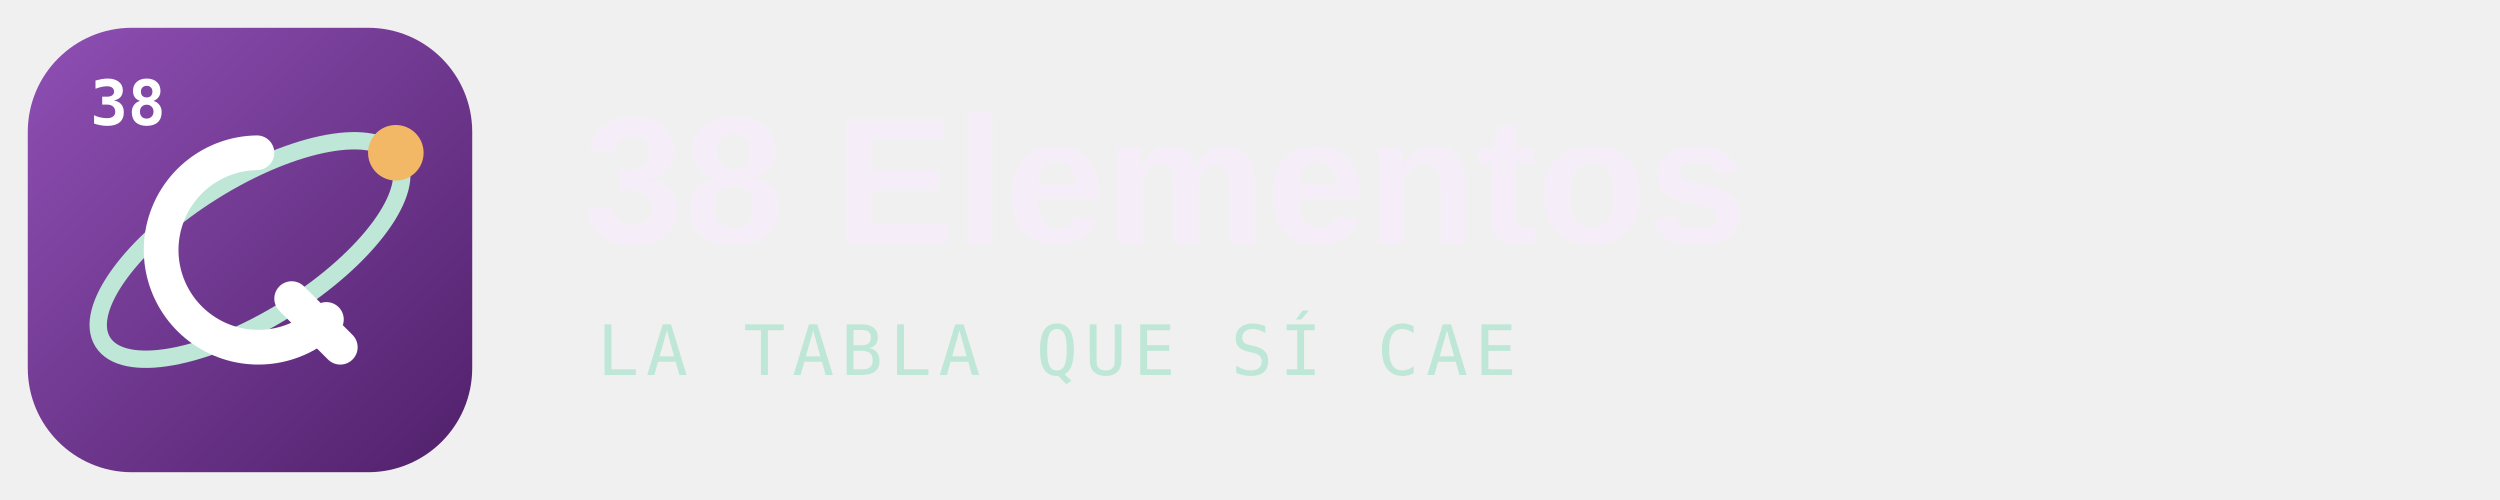
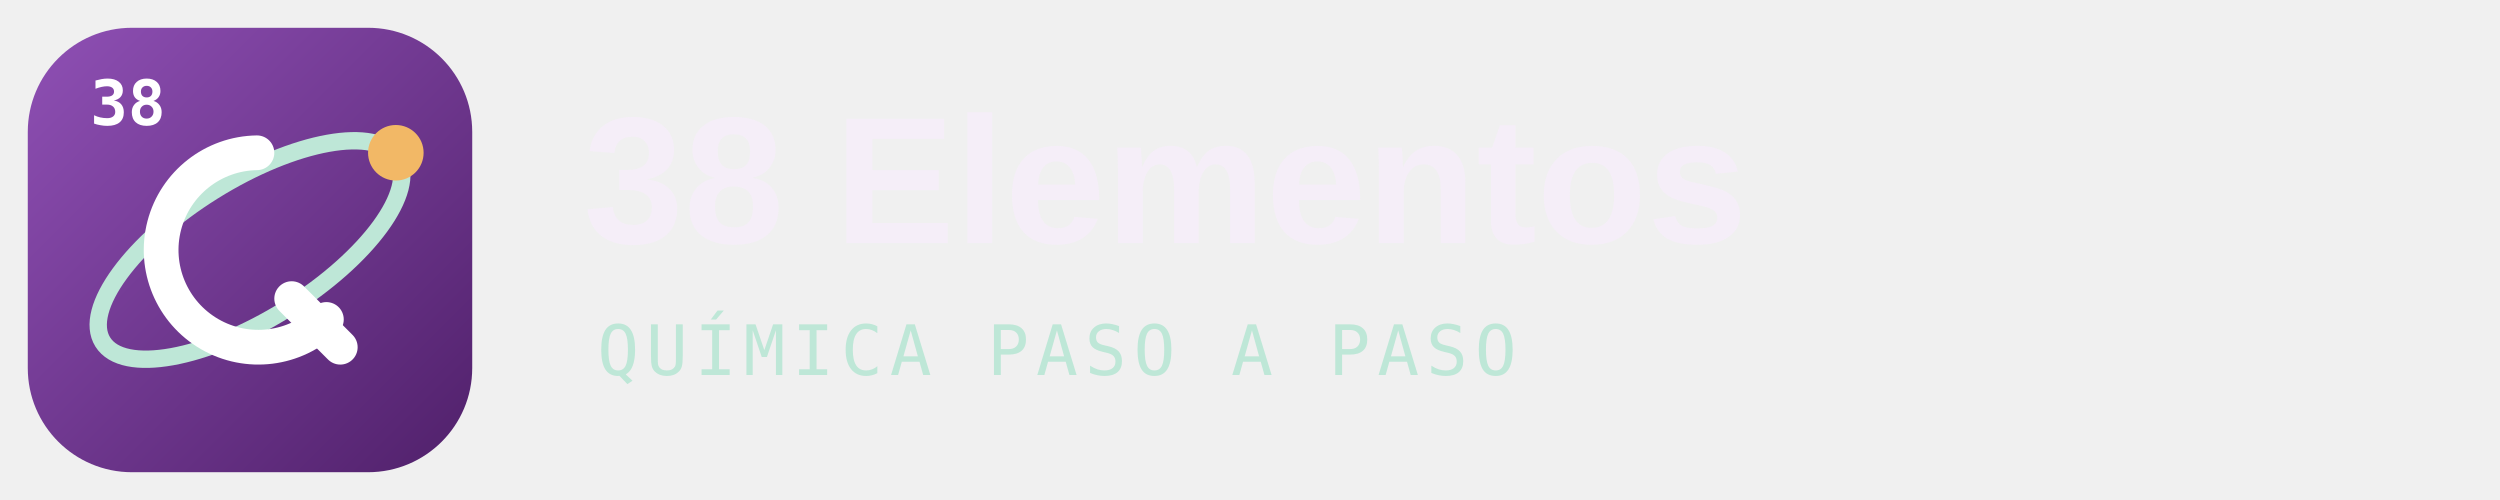
<svg xmlns="http://www.w3.org/2000/svg" viewBox="0 0 360 72" role="img" aria-labelledby="title desc">
  <defs>
    <linearGradient id="mark" x1="8" y1="8" x2="64" y2="64" gradientUnits="userSpaceOnUse">
      <stop stop-color="#8B4DB0" />
      <stop offset="1" stop-color="#54236F" />
    </linearGradient>
  </defs>
  <rect x="4" y="4" width="64" height="64" rx="15" fill="url(#mark)" />
  <ellipse cx="36" cy="36" rx="25" ry="10" fill="none" stroke="#BEE7D7" stroke-width="2.5" transform="rotate(-32 36 36)" />
  <circle cx="57" cy="22" r="4" fill="#F2B866" />
  <path d="M37 22a14 14 0 1 0 10 24" fill="none" stroke="#fff" stroke-width="5" stroke-linecap="round" />
  <path d="M42 43l7 7" stroke="#fff" stroke-width="5" stroke-linecap="round" />
  <text x="13" y="18" fill="#fff" font-family="IBM Plex Mono, monospace" font-size="9" font-weight="700">38</text>
  <text x="84" y="35" fill="#F5EEF8" font-family="Archivo, Arial, sans-serif" font-size="26" font-weight="800">38 Elementos</text>
-   <text x="86" y="54" fill="#BEE7D7" font-family="IBM Plex Mono, monospace" font-size="10" letter-spacing="1">LA TABLA QUE SÍ CAE</text>
+   <text x="86" y="54" fill="#BEE7D7" font-family="IBM Plex Mono, monospace" font-size="10" letter-spacing="1">QUÍMICA PASO A PASO</text>
</svg>
